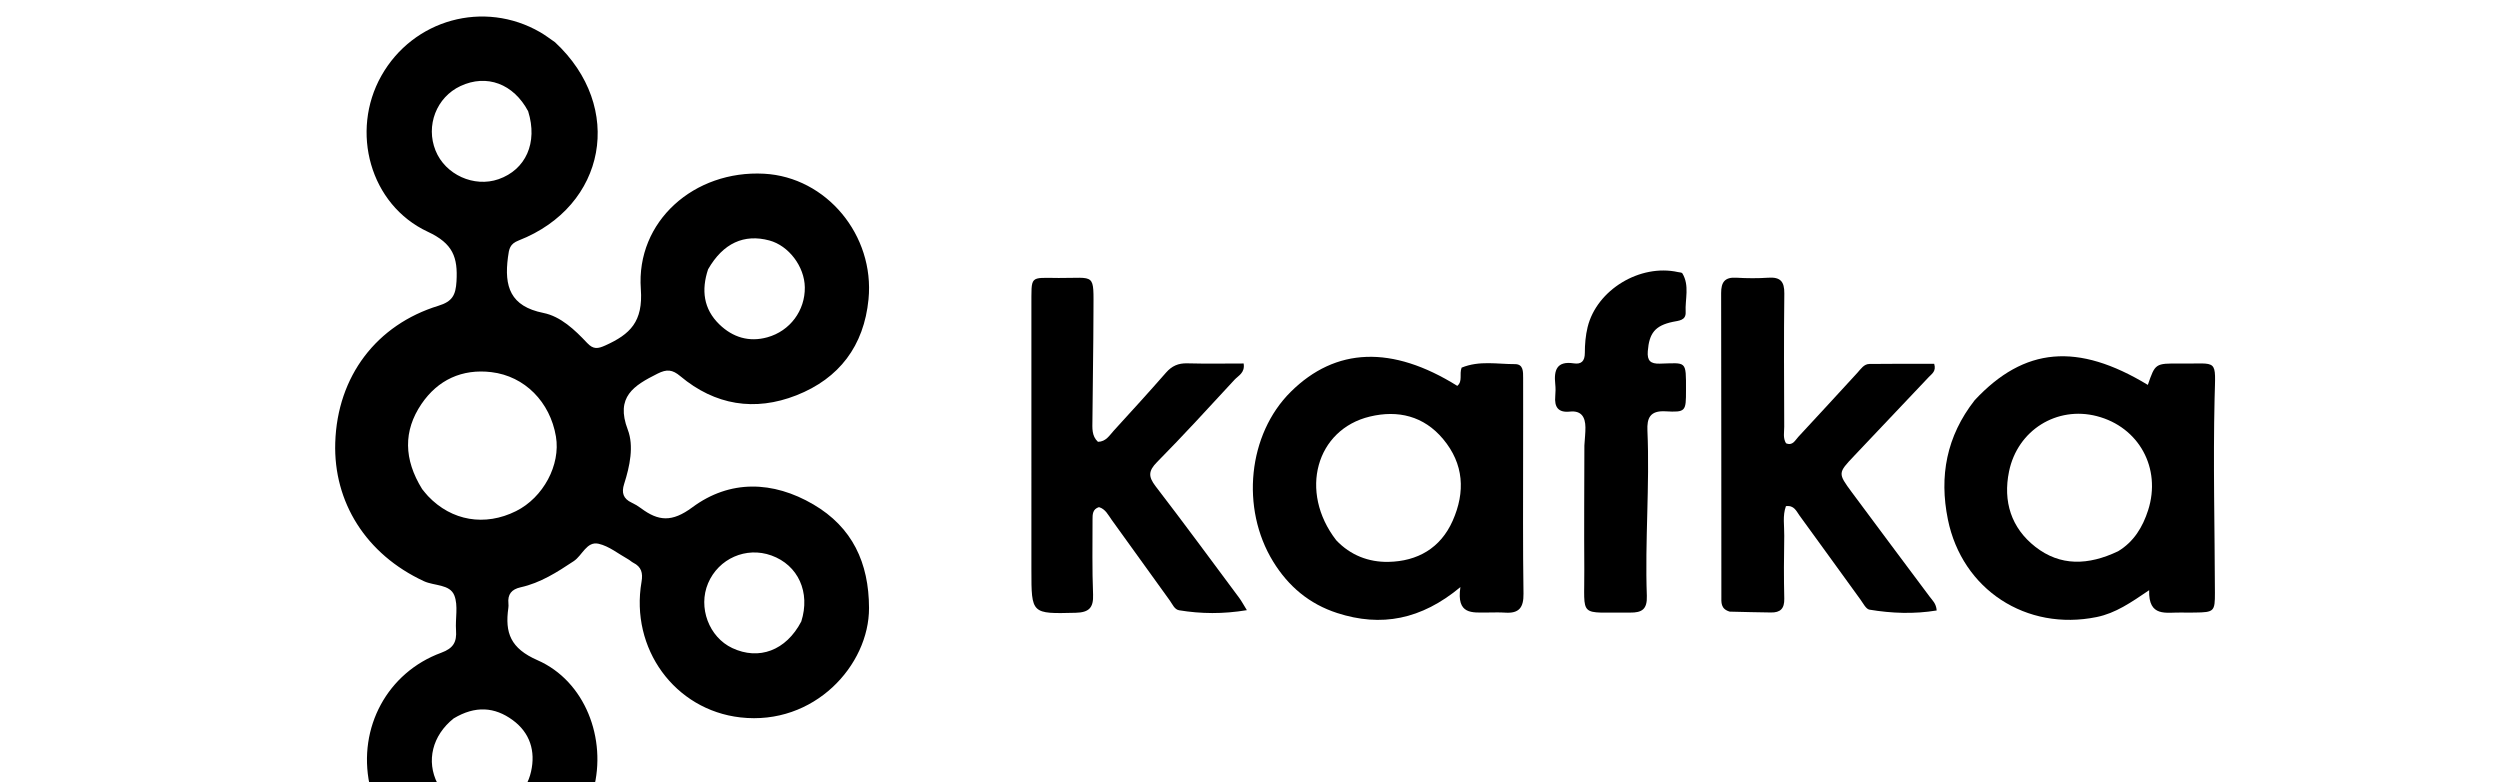
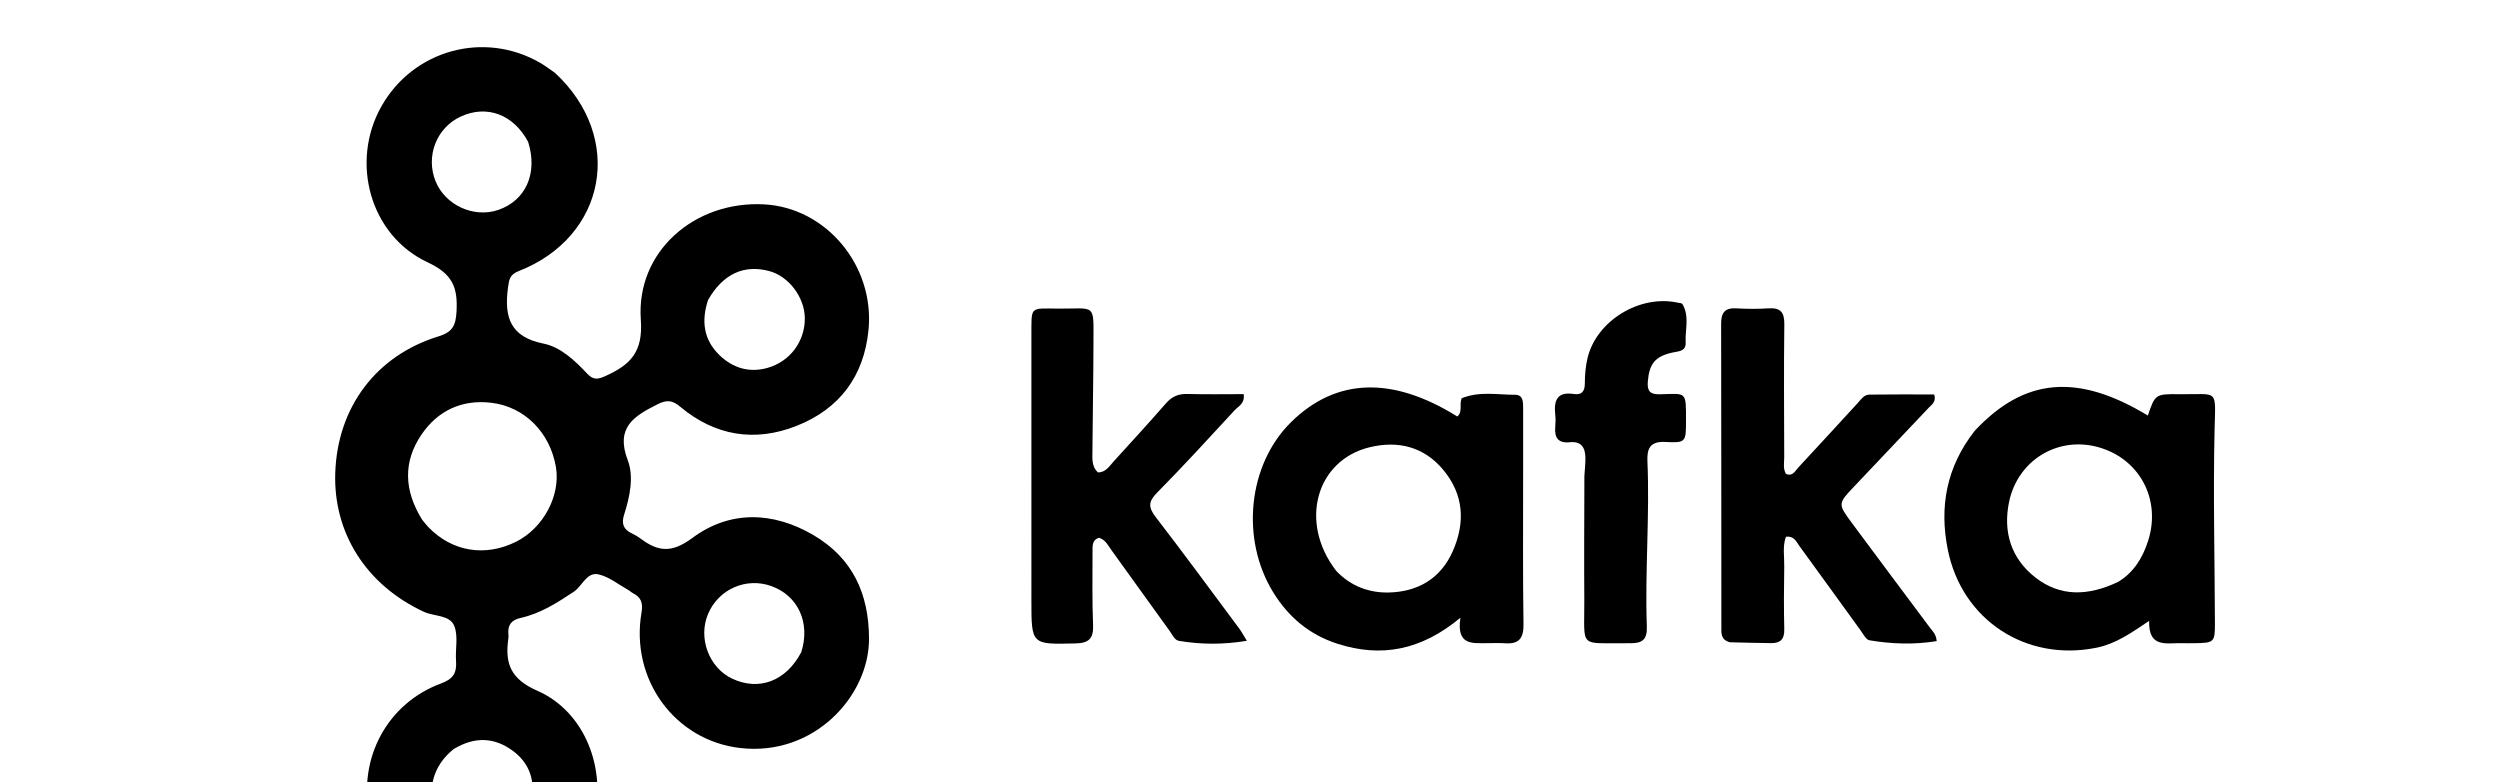
- <svg xmlns="http://www.w3.org/2000/svg" version="1.1" id="Layer_1" x="0px" y="0px" width="100%" viewBox="0 40 816 255" enable-background="new 0 40 816 255" xml:space="preserve">
+ <svg xmlns="http://www.w3.org/2000/svg" version="1.1" id="Layer_1" x="0px" y="0px" width="100%" viewBox="0 30 816 255" enable-background="new 0 30 816 255" xml:space="preserve">
  <path fill="#000000" opacity="1" stroke="none" d=" M181.152,53.781   C203.951,74.938 197.92,107.297 169.306,118.484   C166.38,119.628 166.161,121.2 165.795,123.977   C164.538,133.509 166.526,139.973 177.373,142.147   C183,143.275 187.618,147.659 191.631,151.932   C193.682,154.116 195.141,153.855 197.62,152.734   C205.643,149.107 209.944,145.047 209.168,134.361   C207.559,112.21 226.628,95.488 249.397,96.703   C269.715,97.787 285.526,116.776 283.483,137.685   C281.997,152.898 273.924,163.532 259.939,169.033   C246.363,174.373 233.381,172.274 222.059,162.782   C219.459,160.603 217.651,160.435 214.62,161.959   C206.908,165.835 200.798,169.494 204.91,180.262   C206.94,185.579 205.584,192.158 203.718,197.962   C202.798,200.825 203.419,202.796 206.2,204.078   C207.252,204.563 208.268,205.177 209.197,205.872   C214.887,210.129 219.32,210.528 225.976,205.594   C238.241,196.504 252.304,196.933 265.48,204.643   C278.212,212.094 283.611,223.684 283.651,238.451   C283.701,257.125 265.755,276.913 241.661,274.161   C220.198,271.71 205.644,251.661 209.396,229.899   C209.892,227.025 209.367,225.023 206.721,223.69   C206.131,223.394 205.648,222.892 205.068,222.57   C201.866,220.792 198.826,218.27 195.391,217.484   C191.493,216.592 190.083,221.284 187.281,223.147   C181.837,226.765 176.398,230.26 169.932,231.693   C166.991,232.345 165.646,233.964 165.947,236.962   C165.996,237.456 165.991,237.968 165.921,238.459   C164.775,246.556 166.622,251.628 175.435,255.489   C190.972,262.295 198.135,281.146 193.695,297.75   C189.238,314.418 173.582,326.246 156.71,325.694   C138.961,325.113 124.094,312.885 120.606,295.998   C116.79,277.528 126.408,259.52 144.029,253.053   C148.018,251.589 149.119,249.524 148.848,245.725   C148.576,241.913 149.612,237.694 148.296,234.354   C146.832,230.636 141.751,231.269 138.377,229.705   C119.435,220.925 108.825,203.863 109.423,184.517   C110.098,162.719 122.981,145.987 143.093,139.805   C147.633,138.409 148.735,136.363 149.001,131.822   C149.458,123.998 147.875,119.487 139.642,115.652   C120.699,106.827 114.282,82.84 124.462,64.766   C134.87,46.288 157.974,39.921 176.305,50.506   C177.887,51.42 179.353,52.533 181.152,53.781  M137.789,199.641   C138.428,200.406 139.026,201.211 139.711,201.932   C147.42,210.042 158.288,211.885 168.442,206.823   C177.336,202.389 183.024,191.747 181.457,182.473   C179.554,171.208 171.288,162.775 160.402,161.467   C150.793,160.313 142.902,164.01 137.568,171.858   C131.607,180.63 131.77,189.941 137.789,199.641  M148.069,274.496   C141.109,280.052 139.047,288.385 142.806,295.766   C146.022,302.079 153.811,305.826 160.366,304.222   C167.067,302.583 171.802,298.607 173.334,291.849   C174.841,285.201 173.024,279.19 167.336,275.032   C161.44,270.722 155.118,270.265 148.069,274.496  M261.54,242.853   C264.564,233.331 260.541,224.45 251.774,221.298   C243.545,218.34 234.543,222.297 231.117,230.377   C227.776,238.261 231.404,247.964 239.027,251.533   C247.684,255.585 256.551,252.4 261.54,242.853  M172.391,76.319   C167.608,67.334 158.876,64.079 150.301,68.084   C142.459,71.747 138.882,81.008 142.165,89.149   C145.339,97.017 154.729,101.282 162.729,98.488   C171.561,95.402 175.615,86.653 172.391,76.319  M231.117,127.909   C228.888,134.618 229.58,140.832 234.815,145.897   C239.162,150.103 244.477,151.752 250.449,150.098   C257.88,148.041 262.803,141.354 262.692,133.776   C262.593,126.981 257.446,120.187 251.105,118.483   C242.916,116.283 236.03,119.315 231.117,127.909  z" />
  <path fill="#000000" opacity="1" stroke="none" d=" M644.545,170.618   C660.776,153.23 678.166,151.773 701.054,165.633   C703.456,158.652 703.457,158.573 711.542,158.667   C724.201,158.815 723.155,156.678 722.841,170.103   C722.348,191.238 722.891,212.361 722.949,233.49   C722.966,239.593 722.684,239.857 716.428,239.936   C714.93,239.956 713.431,239.968 711.933,239.934   C707.111,239.827 701.224,241.594 701.48,232.642   C695.514,236.682 690.54,240.14 684.366,241.401   C661.413,246.088 640.432,232.47 635.783,209.523   C632.927,195.431 635.318,182.409 644.545,170.618  M691.352,219.928   C696.496,216.827 699.393,212.018 701.154,206.509   C705.53,192.817 698.13,179.37 684.404,175.827   C671.352,172.458 658.519,180.386 655.746,193.897   C653.744,203.654 656.433,212.309 664.339,218.484   C672.486,224.847 681.581,224.578 691.352,219.928  z" />
  <path fill="#000000" opacity="1" stroke="none" d=" M477.072,159.997   C482.91,157.612 488.736,158.875 494.485,158.85   C497.283,158.838 497.142,161.377 497.15,163.359   C497.182,171.35 497.141,179.341 497.145,187.332   C497.152,202.814 497.037,218.299 497.268,233.778   C497.336,238.304 495.811,240.282 491.286,239.964   C489.298,239.825 487.292,239.935 485.295,239.928   C480.608,239.91 475.309,240.76 476.676,231.625   C463.897,242.273 450.804,244.735 436.475,240.097   C427.364,237.148 420.54,231.405 415.553,223.292   C404.867,205.905 407.346,181.716 421.298,167.894   C435.985,153.344 454.381,152.667 475.658,165.949   C477.495,164.425 476.25,162.187 477.072,159.997  M436.151,216.344   C440.771,221.239 446.748,223.52 453.173,223.396   C462.655,223.212 470.197,218.933 474.169,209.946   C478.316,200.562 477.831,191.441 471.037,183.311   C464.723,175.756 456.292,173.773 447.144,175.959   C429.584,180.157 423.865,200.483 436.151,216.344  z" />
  <path fill="#000000" opacity="1" stroke="none" d=" M564.594,239.637   C561.551,238.763 561.856,236.558 561.854,234.614   C561.824,201.633 561.853,168.652 561.779,135.672   C561.771,132.117 562.949,130.422 566.706,130.643   C570.192,130.849 573.711,130.874 577.194,130.644   C581.088,130.387 582.451,131.851 582.402,135.812   C582.223,150.301 582.323,164.794 582.371,179.285   C582.377,181.07 581.908,182.946 582.949,184.676   C585.128,185.615 585.921,183.714 586.952,182.607   C593.422,175.663 599.825,168.659 606.25,161.674   C607.371,160.455 608.363,158.825 610.163,158.798   C617.265,158.693 624.37,158.755 631.325,158.755   C632.039,161.181 630.564,161.997 629.581,163.037   C621.46,171.625 613.331,180.204 605.2,188.783   C599.882,194.395 599.819,194.437 604.485,200.743   C612.902,212.12 621.402,223.436 629.861,234.782   C630.739,235.96 631.96,236.95 632.133,239.258   C624.798,240.465 617.467,240.21 610.185,238.99   C609.058,238.801 608.14,236.924 607.268,235.724   C600.611,226.568 594.011,217.369 587.333,208.227   C586.323,206.844 585.612,204.854 582.927,205.208   C581.78,208.334 582.436,211.667 582.379,214.905   C582.259,221.732 582.224,228.566 582.388,235.391   C582.466,238.638 581.124,239.976 578.015,239.916   C573.688,239.832 569.361,239.788 564.594,239.637  z" />
  <path fill="#000000" opacity="1" stroke="none" d=" M336.649,140.042   C336.72,129.732 335.828,130.678 345.543,130.731   C357.71,130.797 356.933,128.819 356.907,141.799   C356.882,153.619 356.654,165.439 356.568,177.26   C356.551,179.7 356.28,182.277 358.37,184.211   C360.994,184.164 362.122,182.114 363.528,180.576   C369.261,174.304 374.99,168.027 380.583,161.631   C382.503,159.434 384.615,158.513 387.532,158.593   C393.663,158.762 399.801,158.644 405.923,158.644   C406.424,161.687 404.209,162.581 402.967,163.926   C394.608,172.976 386.296,182.08 377.64,190.842   C374.757,193.76 374.812,195.628 377.207,198.743   C386.447,210.758 395.421,222.978 404.472,235.138   C405.244,236.176 405.851,237.337 406.977,239.157   C399.189,240.451 392.026,240.362 384.871,239.196   C383.353,238.948 382.702,237.228 381.831,236.02   C375.5,227.234 369.17,218.447 362.841,209.66   C361.691,208.063 360.84,206.164 358.706,205.525   C356.597,206.166 356.604,207.925 356.604,209.568   C356.603,217.725 356.45,225.89 356.78,234.035   C356.956,238.403 355.417,239.904 351.108,240.009   C336.648,240.363 336.65,240.481 336.65,226.031   C336.649,197.533 336.649,169.035 336.649,140.042  z" />
  <path fill="#000000" opacity="1" stroke="none" d=" M517.142,185.406   C517.273,183.127 517.506,181.299 517.483,179.474   C517.441,176.202 516.215,173.939 512.405,174.346   C508.608,174.751 507.308,172.867 507.635,169.326   C507.757,168.005 507.771,166.65 507.631,165.333   C507.151,160.802 508.135,157.753 513.688,158.6   C516.138,158.974 517.287,157.883 517.29,155.202   C517.292,152.397 517.528,149.518 518.189,146.799   C521.161,134.587 535.316,126.044 547.728,128.813   C548.212,128.921 548.944,128.916 549.128,129.223   C551.529,133.236 549.98,137.631 550.197,141.855   C550.342,144.667 547.884,144.651 545.971,145.06   C540.215,146.289 538.293,148.74 537.839,154.628   C537.598,157.763 538.717,158.769 541.749,158.695   C550.544,158.481 550.32,157.503 550.311,167.375   C550.305,174.258 550.275,174.621 543.569,174.252   C538.486,173.972 537.545,176.573 537.719,180.55   C538.506,198.532 536.872,216.505 537.529,234.475   C537.69,238.874 535.93,239.994 532.071,239.95   C514.885,239.756 517.235,242.116 517.116,225.794   C517.019,212.483 517.116,199.171 517.142,185.406  z" />
</svg>
